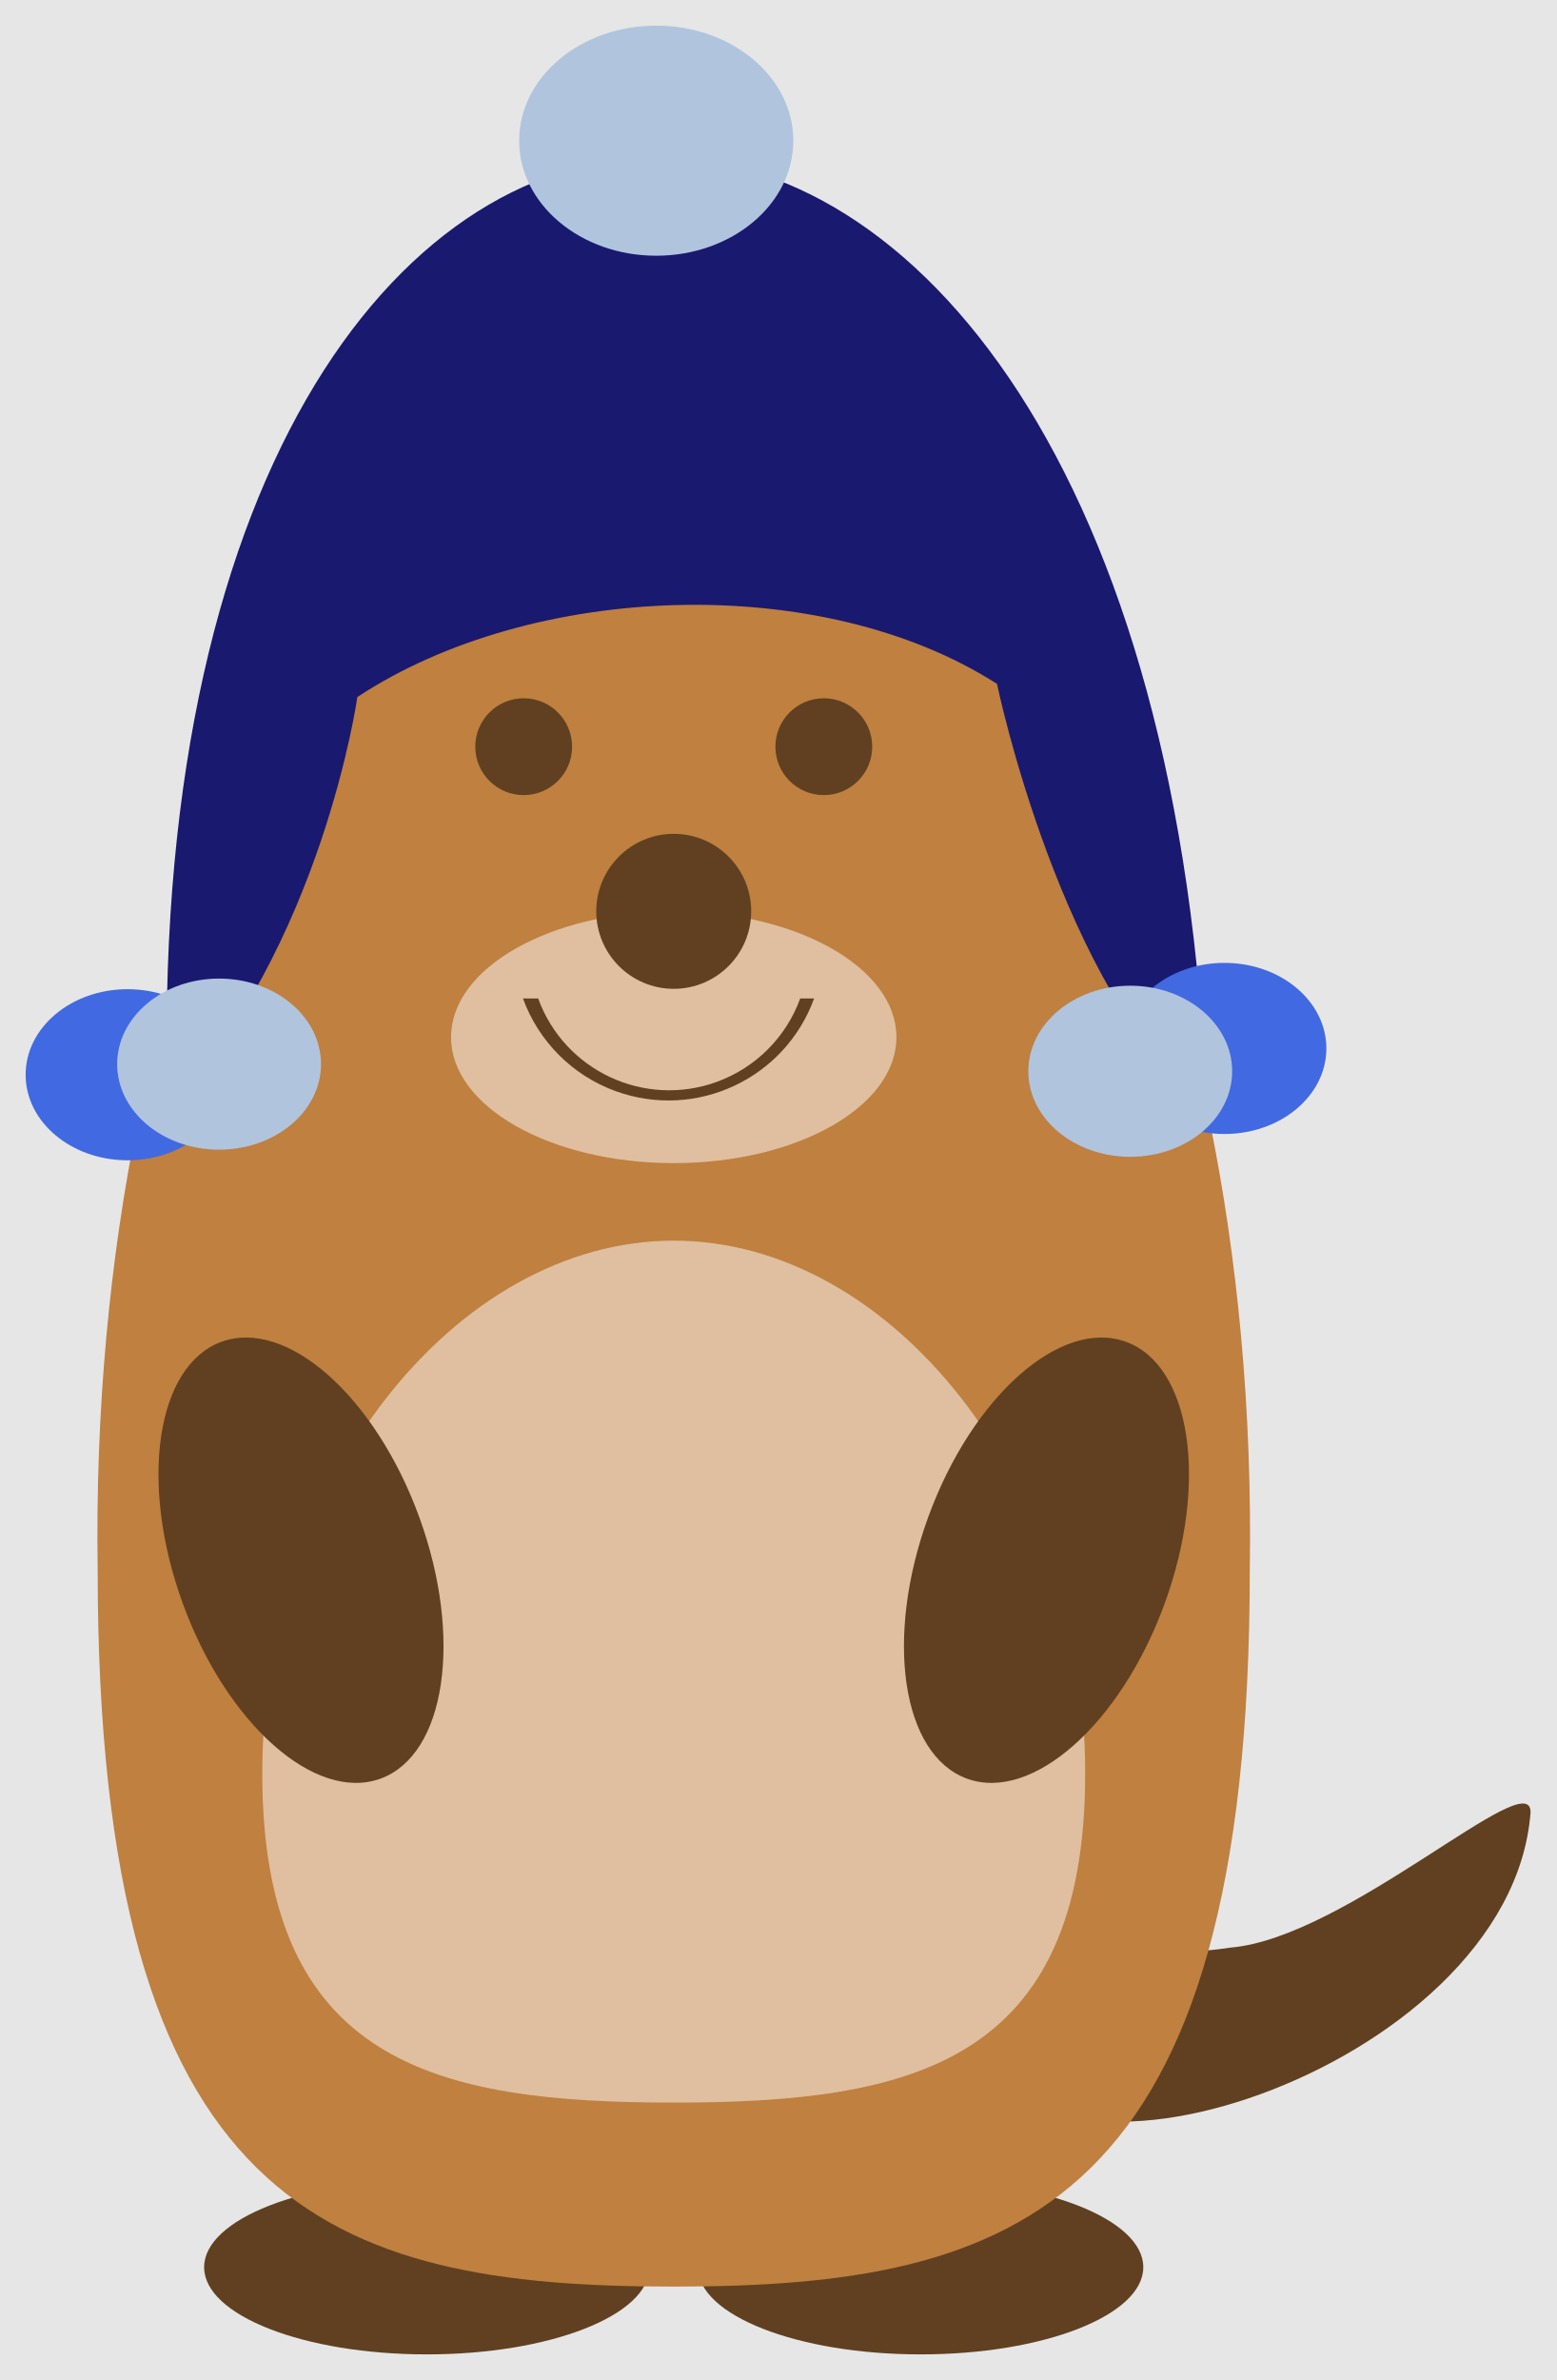
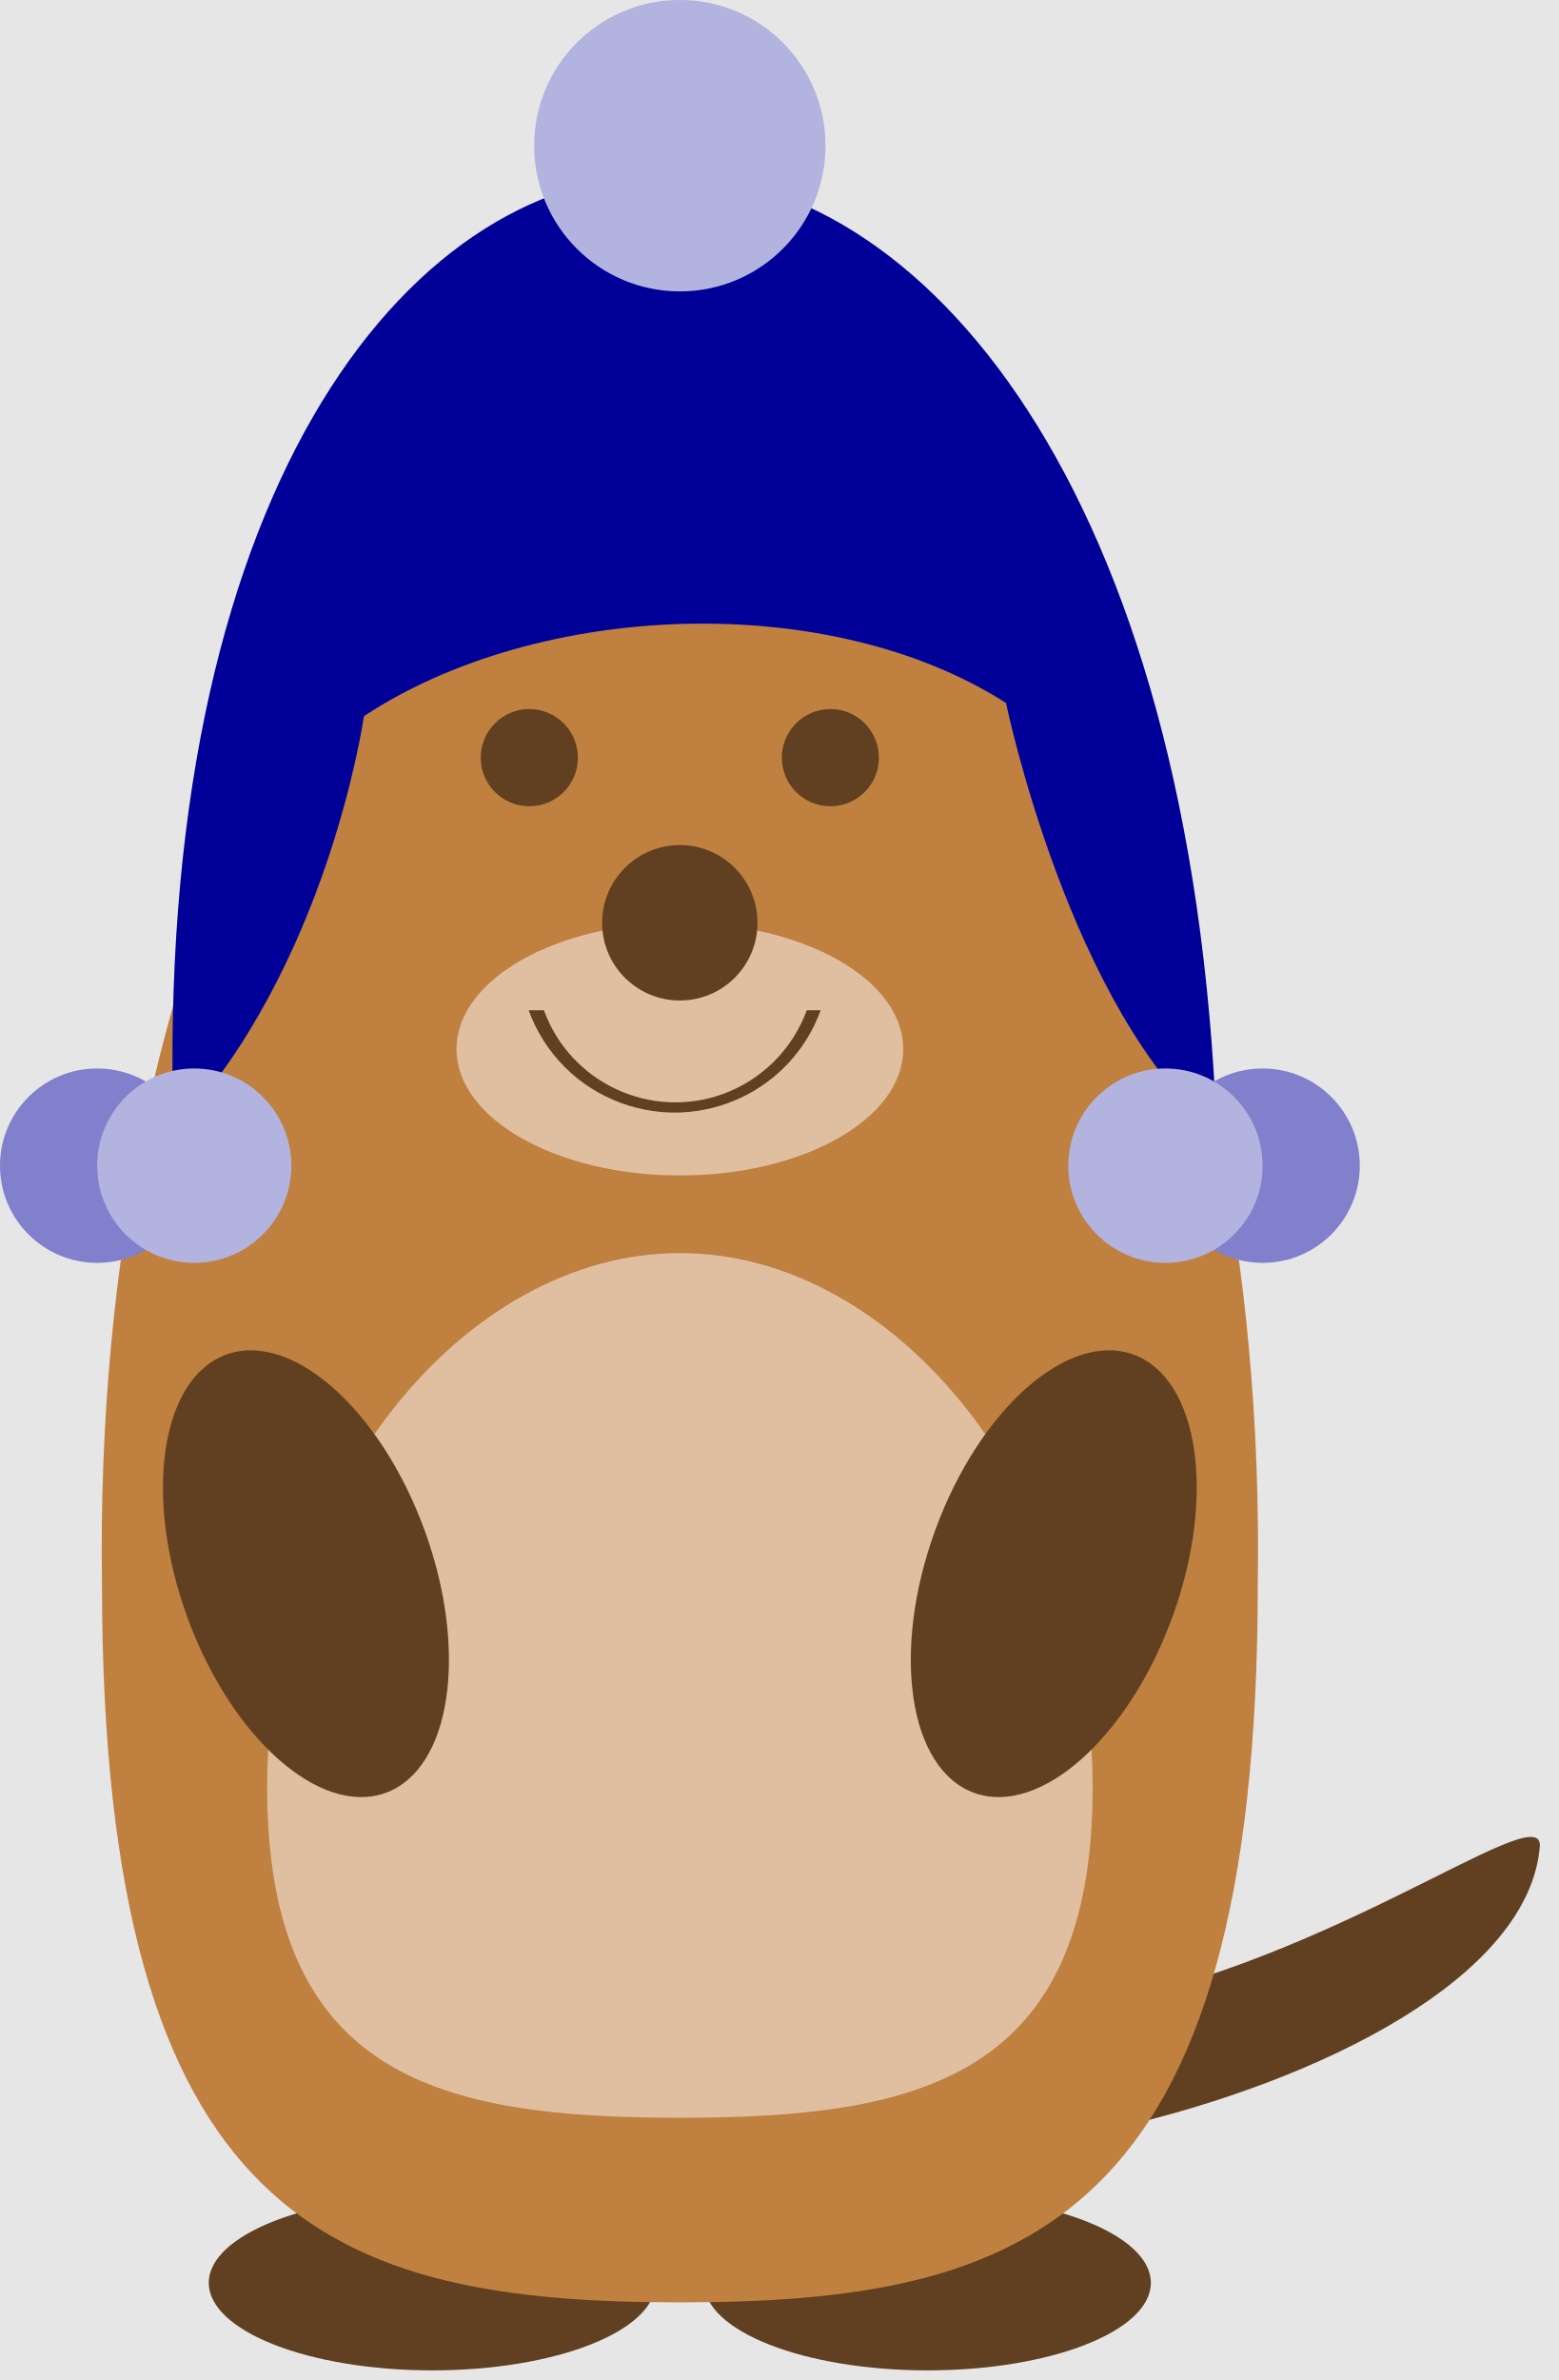
- <svg xmlns="http://www.w3.org/2000/svg" version="1.1" id="svg2" xml:space="preserve" width="60.75" height="92.881" viewBox="0 0 60.75 92.881">
-   <defs id="defs6" />
-   <g id="g10" transform="matrix(1.333333,0,0,-1.333333,2.678071,92.25849)">
-     <rect style="opacity:1;fill:#e6e6e6;fill-opacity:1;fill-rule:evenodd;stroke:none;stroke-width:5.669;stroke-linecap:round;stroke-miterlimit:4;stroke-dasharray:none;stroke-dashoffset:0;stroke-opacity:1" id="rect1626" width="51.224" height="74.394" x="-4.381" y="-71.973" transform="scale(1,-1)" />
-     <g id="g14" transform="translate(17.717,-2.835)">
-       <g id="g16">
-         <g id="g18">
-           <g id="g20">
-             <path id="path22" style="fill:#604020;fill-opacity:1;fill-rule:nonzero;stroke:none" d="m -0.709,5.669 c 0,1.409 -2.919,2.551 -6.52,2.551 -3.601,0 -6.52,-1.142 -6.52,-2.551 0,-1.409 2.919,-2.551 6.52,-2.551 3.601,0 6.52,1.142 6.52,2.551 z" />
-           </g>
-           <g id="g24">
-             <path id="path26" style="fill:#604020;fill-opacity:1;fill-rule:nonzero;stroke:none" d="m 13.748,5.669 c 0,1.409 -2.919,2.551 -6.52,2.551 -3.601,0 -6.52,-1.142 -6.52,-2.551 0,-1.409 2.919,-2.551 6.52,-2.551 3.601,0 6.52,1.142 6.52,2.551 z" />
-           </g>
-           <g id="g28">
-             <path id="path30" style="fill:#604020;fill-opacity:1;fill-rule:nonzero;stroke:none" d="m 9.78,57.544 c 0,2.035 -1.142,3.685 -2.551,3.685 -1.409,0 -2.551,-1.65 -2.551,-3.685 0,-2.035 1.142,-3.685 2.551,-3.685 1.409,0 2.551,1.65 2.551,3.685 z" />
-           </g>
-           <g id="g32">
-             <path id="path34" style="fill:#604020;fill-opacity:1;fill-rule:nonzero;stroke:none" d="m -4.677,57.544 c 0,2.035 -1.142,3.685 -2.551,3.685 -1.409,0 -2.551,-1.65 -2.551,-3.685 0,-2.035 1.142,-3.685 2.551,-3.685 1.409,0 2.551,1.65 2.551,3.685 z" />
-           </g>
-           <g id="g36">
-             <path id="path38" style="fill:#604020;fill-opacity:1;fill-rule:nonzero;stroke:none" d="M 25.087,18.992 C 24.52,11.339 9.78,6.803 9.496,12.473 c -0.567,3.401 3.118,1.984 6.803,2.551 3.402,0.283 8.787,5.386 8.787,3.969 z" />
-           </g>
-           <g id="g40">
-             <path id="path42" style="fill:#bf8040;fill-opacity:1;fill-rule:nonzero;stroke:none" d="M 16.866,26.079 C 16.866,7.37 10.063,5.102 0,5.102 -10.063,5.102 -16.866,7.37 -16.866,26.079 -17.15,44.788 -9.496,59.812 0,59.812 9.496,59.812 17.15,44.788 16.866,26.079 Z" />
-           </g>
-           <g id="g44">
-             <path id="path46" style="fill:#dfbf9f;fill-opacity:1;fill-rule:nonzero;stroke:none" d="m 12.047,20.126 c 0,-8.504 -5.103,-9.638 -12.047,-9.638 -6.945,0 -12.047,1.134 -12.047,9.638 0,8.504 5.669,15.59 12.047,15.59 6.378,0 12.047,-7.087 12.047,-15.59 z" />
-           </g>
-           <g id="g48">
-             <path id="path50" style="fill:#604020;fill-opacity:1;fill-rule:nonzero;stroke:none" d="M 13.24,32.755 C 11.328,33.452 8.736,31.154 7.45,27.623 6.165,24.092 6.674,20.665 8.586,19.969 c 1.913,-0.696 4.505,1.602 5.79,5.133 1.285,3.531 0.776,6.957 -1.136,7.654 z" />
-           </g>
-           <g id="g52">
-             <path id="path54" style="fill:#604020;fill-opacity:1;fill-rule:nonzero;stroke:none" d="m -8.586,19.969 c 1.913,0.696 2.421,4.123 1.136,7.654 -1.285,3.531 -3.877,5.829 -5.79,5.133 -1.913,-0.696 -2.421,-4.123 -1.136,-7.654 1.285,-3.531 3.877,-5.829 5.79,-5.133 z" />
-           </g>
-           <g id="g56">
-             <path id="path58" style="fill:#dfbf9f;fill-opacity:1;fill-rule:nonzero;stroke:none" d="m 6.52,41.67 c 0,2.035 -2.919,3.685 -6.52,3.685 -3.601,0 -6.52,-1.65 -6.52,-3.685 0,-2.035 2.919,-3.685 6.52,-3.685 3.601,0 6.52,1.65 6.52,3.685 z" />
-           </g>
-           <g id="g60">
-             <path id="path62" style="fill:#604020;fill-opacity:1;fill-rule:nonzero;stroke:none" d="m 2.268,45.355 c 0,1.252 -1.015,2.268 -2.268,2.268 -1.252,0 -2.268,-1.015 -2.268,-2.268 0,-1.252 1.015,-2.268 2.268,-2.268 1.252,0 2.268,1.015 2.268,2.268 z" />
-           </g>
-           <g id="g64">
-             <path id="path66" style="fill:#604020;fill-opacity:1;fill-rule:nonzero;stroke:none" d="m -2.976,50.174 c 0,0.783 -0.635,1.417 -1.417,1.417 -0.783,0 -1.417,-0.635 -1.417,-1.417 0,-0.783 0.635,-1.417 1.417,-1.417 0.783,0 1.417,0.635 1.417,1.417 z" />
-           </g>
-           <g id="g68">
-             <path id="path70" style="fill:#604020;fill-opacity:1;fill-rule:nonzero;stroke:none" d="m 5.811,50.174 c 0,0.783 -0.635,1.417 -1.417,1.417 -0.783,0 -1.417,-0.635 -1.417,-1.417 0,-0.783 0.635,-1.417 1.417,-1.417 0.783,0 1.417,0.635 1.417,1.417 z" />
-           </g>
-           <g id="g72">
-             <path id="path74" style="fill:#604020;fill-opacity:1;fill-rule:nonzero;stroke:none" d="m 4.11,42.804 c -0.857,-2.354 -3.459,-3.567 -5.813,-2.711 -1.26,0.458 -2.252,1.451 -2.711,2.711 h 0.445 v 0 c 0.771,-2.118 3.113,-3.211 5.232,-2.44 1.134,0.413 2.027,1.306 2.44,2.44 z" />
-           </g>
-         </g>
-         <g id="g76" />
-       </g>
+ <svg xmlns="http://www.w3.org/2000/svg" version="1.1" viewBox="0 -69.448 45.496 69.448">
+   <g id="page1">
+     <g transform="matrix(1 0 0 -1 0 0)">
+       <path d="M0 0H45.668V69.707H0Z" fill="#e6e6e6" />
+       <path d="M19.133 2.836C19.133 4.242 16.215 5.387 12.613 5.387C9.016 5.387 6.094 4.242 6.094 2.836C6.094 1.426 9.016 0.281 12.613 0.281C16.215 0.281 19.133 1.426 19.133 2.836Z" fill="#604020" />
+       <path d="M33.59 2.836C33.59 4.242 30.672 5.387 27.07 5.387C23.473 5.387 20.551 4.242 20.551 2.836C20.551 1.426 23.473 0.281 27.07 0.281C30.672 0.281 33.59 1.426 33.59 2.836Z" fill="#604020" />
+       <path d="M29.621 54.707C29.621 56.746 28.48 58.395 27.07 58.395C25.664 58.395 24.52 56.746 24.52 54.707C24.52 52.672 25.664 51.023 27.07 51.023C28.48 51.023 29.621 52.672 29.621 54.707Z" fill="#604020" />
+       <path d="M15.164 54.707C15.164 56.746 14.023 58.395 12.613 58.395C11.207 58.395 10.062 56.746 10.062 54.707C10.062 52.672 11.207 51.023 12.613 51.023C14.023 51.023 15.164 52.672 15.164 54.707Z" fill="#604020" />
+       <path d="M44.945 15.602C44.379 7.945 20.602 3.406 20.316 9.078C19.75 12.484 22.973 9.629 31.043 10.781C38.43 11.836 44.945 17.023 44.945 15.602" fill="#604020" />
+       <path d="M36.711 23.242C36.711 4.535 29.906 2.266 19.844 2.266C9.781 2.266 2.977 4.535 2.977 23.242C2.691 41.953 10.348 56.977 19.844 56.977C29.34 56.977 36.992 41.953 36.711 23.242Z" fill="#bf8040" />
+       <path d="M31.891 17.293C31.891 8.789 26.789 7.652 19.844 7.652C12.898 7.652 7.797 8.789 7.797 17.293C7.797 25.797 13.465 32.883 19.844 32.883C26.223 32.883 31.891 25.797 31.891 17.293Z" fill="#dfbf9f" />
+       <path d="M33.082 29.922C31.172 30.617 28.578 28.32 27.293 24.789C26.008 21.258 26.516 17.832 28.43 17.133C30.344 16.438 32.934 18.734 34.219 22.266C35.504 25.797 34.996 29.223 33.082 29.922Z" fill="#604020" />
+       <path d="M11.258 17.133C13.168 17.832 13.68 21.258 12.395 24.789C11.109 28.32 8.516 30.617 6.602 29.922C4.691 29.223 4.18 25.797 5.465 22.266C6.75 18.734 9.344 16.438 11.258 17.133Z" fill="#604020" />
+       <path d="M26.363 38.836C26.363 40.871 23.445 42.52 19.844 42.52C16.242 42.52 13.324 40.871 13.324 38.836C13.324 36.801 16.242 35.148 19.844 35.148C23.445 35.148 26.363 36.801 26.363 38.836Z" fill="#dfbf9f" />
+       <path d="M22.109 42.52C22.109 43.773 21.094 44.789 19.844 44.789C18.59 44.789 17.574 43.773 17.574 42.52S18.59 40.254 19.844 40.254C21.094 40.254 22.109 41.266 22.109 42.52Z" fill="#604020" />
+       <path d="M16.867 47.34C16.867 48.121 16.23 48.758 15.449 48.758S14.031 48.121 14.031 47.34C14.031 46.555 14.668 45.922 15.449 45.922S16.867 46.555 16.867 47.34Z" fill="#604020" />
+       <path d="M25.652 47.34C25.652 48.121 25.02 48.758 24.238 48.758C23.453 48.758 22.82 48.121 22.82 47.34C22.82 46.555 23.453 45.922 24.238 45.922C25.02 45.922 25.652 46.555 25.652 47.34Z" fill="#604020" />
+       <path d="M23.953 39.969C23.098 37.613 20.492 36.402 18.141 37.258C16.879 37.715 15.887 38.707 15.43 39.969H15.875V39.969C16.645 37.852 18.988 36.758 21.105 37.527C22.238 37.941 23.133 38.836 23.547 39.969Z" fill="#604020" />
+       <path d="M5.066 36.449C9.59 41.223 10.621 48.551 10.621 48.551C15.73 51.918 24.207 52.238 29.363 48.934C29.363 48.934 31.219 39.953 35.512 36.414C34.098 74.043 3.894 73.293 5.066 36.449Z" fill="#009" />
+       <path d="M39.688 35.434C39.688 37 38.418 38.27 36.852 38.27C35.285 38.27 34.016 37 34.016 35.434S35.285 32.598 36.852 32.598C38.418 32.598 39.688 33.867 39.688 35.434Z" fill="#8080cc" />
+       <path d="M36.852 35.434C36.852 37 35.582 38.27 34.016 38.27S31.18 37 31.18 35.434S32.449 32.598 34.016 32.598S36.852 33.867 36.852 35.434Z" fill="#b3b3e0" />
+       <path d="M5.668 35.434C5.668 37 4.402 38.27 2.836 38.27C1.27 38.27 0 37 0 35.434S1.27 32.598 2.836 32.598C4.402 32.598 5.668 33.867 5.668 35.434Z" fill="#8080cc" />
+       <path d="M8.504 35.434C8.504 37 7.234 38.27 5.668 38.27C4.106 38.27 2.836 37 2.836 35.434S4.106 32.598 5.668 32.598C7.234 32.598 8.504 33.867 8.504 35.434Z" fill="#b3b3e0" />
+       <path d="M24.094 65.195C24.094 67.547 22.191 69.449 19.844 69.449C17.496 69.449 15.59 67.547 15.59 65.195C15.59 62.848 17.496 60.945 19.844 60.945C22.191 60.945 24.094 62.848 24.094 65.195Z" fill="#b3b3e0" />
    </g>
-     <path style="fill:#191970;fill-rule:evenodd;stroke:none;stroke-width:0.75px;stroke-linecap:butt;stroke-linejoin:miter;stroke-opacity:1" d="m 2.902,36.698 c 4.519,4.776 5.552,12.094 5.552,12.094 5.104,3.366 13.575,3.685 18.728,0.385 0,0 1.855,-8.975 6.144,-12.512 -1.411,37.606 -31.595,36.856 -30.424,0.033 z" id="path463" />
-     <ellipse style="opacity:1;fill:#b0c4de;fill-opacity:1;fill-rule:evenodd;stroke:none;stroke-width:0.75" id="ellipse467" cx="17.205" cy="-65.076" transform="scale(1,-1)" rx="4.013" ry="3.367" />
-     <ellipse style="opacity:1;fill:#4169e1;fill-opacity:1;fill-rule:evenodd;stroke:none;stroke-width:0.75" id="path447" cx="-1.726" cy="-37.737" transform="scale(-1)" rx="2.984" ry="2.504" />
-     <ellipse ry="2.504" rx="2.984" transform="scale(-1)" cy="-38.048" cx="-4.406" id="ellipse453" style="opacity:1;fill:#b0c4de;fill-opacity:1;fill-rule:evenodd;stroke:none;stroke-width:0.75" />
-     <ellipse ry="2.504" rx="2.984" transform="scale(1,-1)" cy="-38.507" cx="33.841" id="ellipse449" style="opacity:1;fill:#4169e1;fill-opacity:1;fill-rule:evenodd;stroke:none;stroke-width:0.75" />
-     <ellipse style="opacity:1;fill:#b0c4de;fill-opacity:1;fill-rule:evenodd;stroke:none;stroke-width:0.75" id="ellipse451" cx="31.083" cy="-37.839" transform="scale(1,-1)" rx="2.984" ry="2.504" />
  </g>
</svg>
